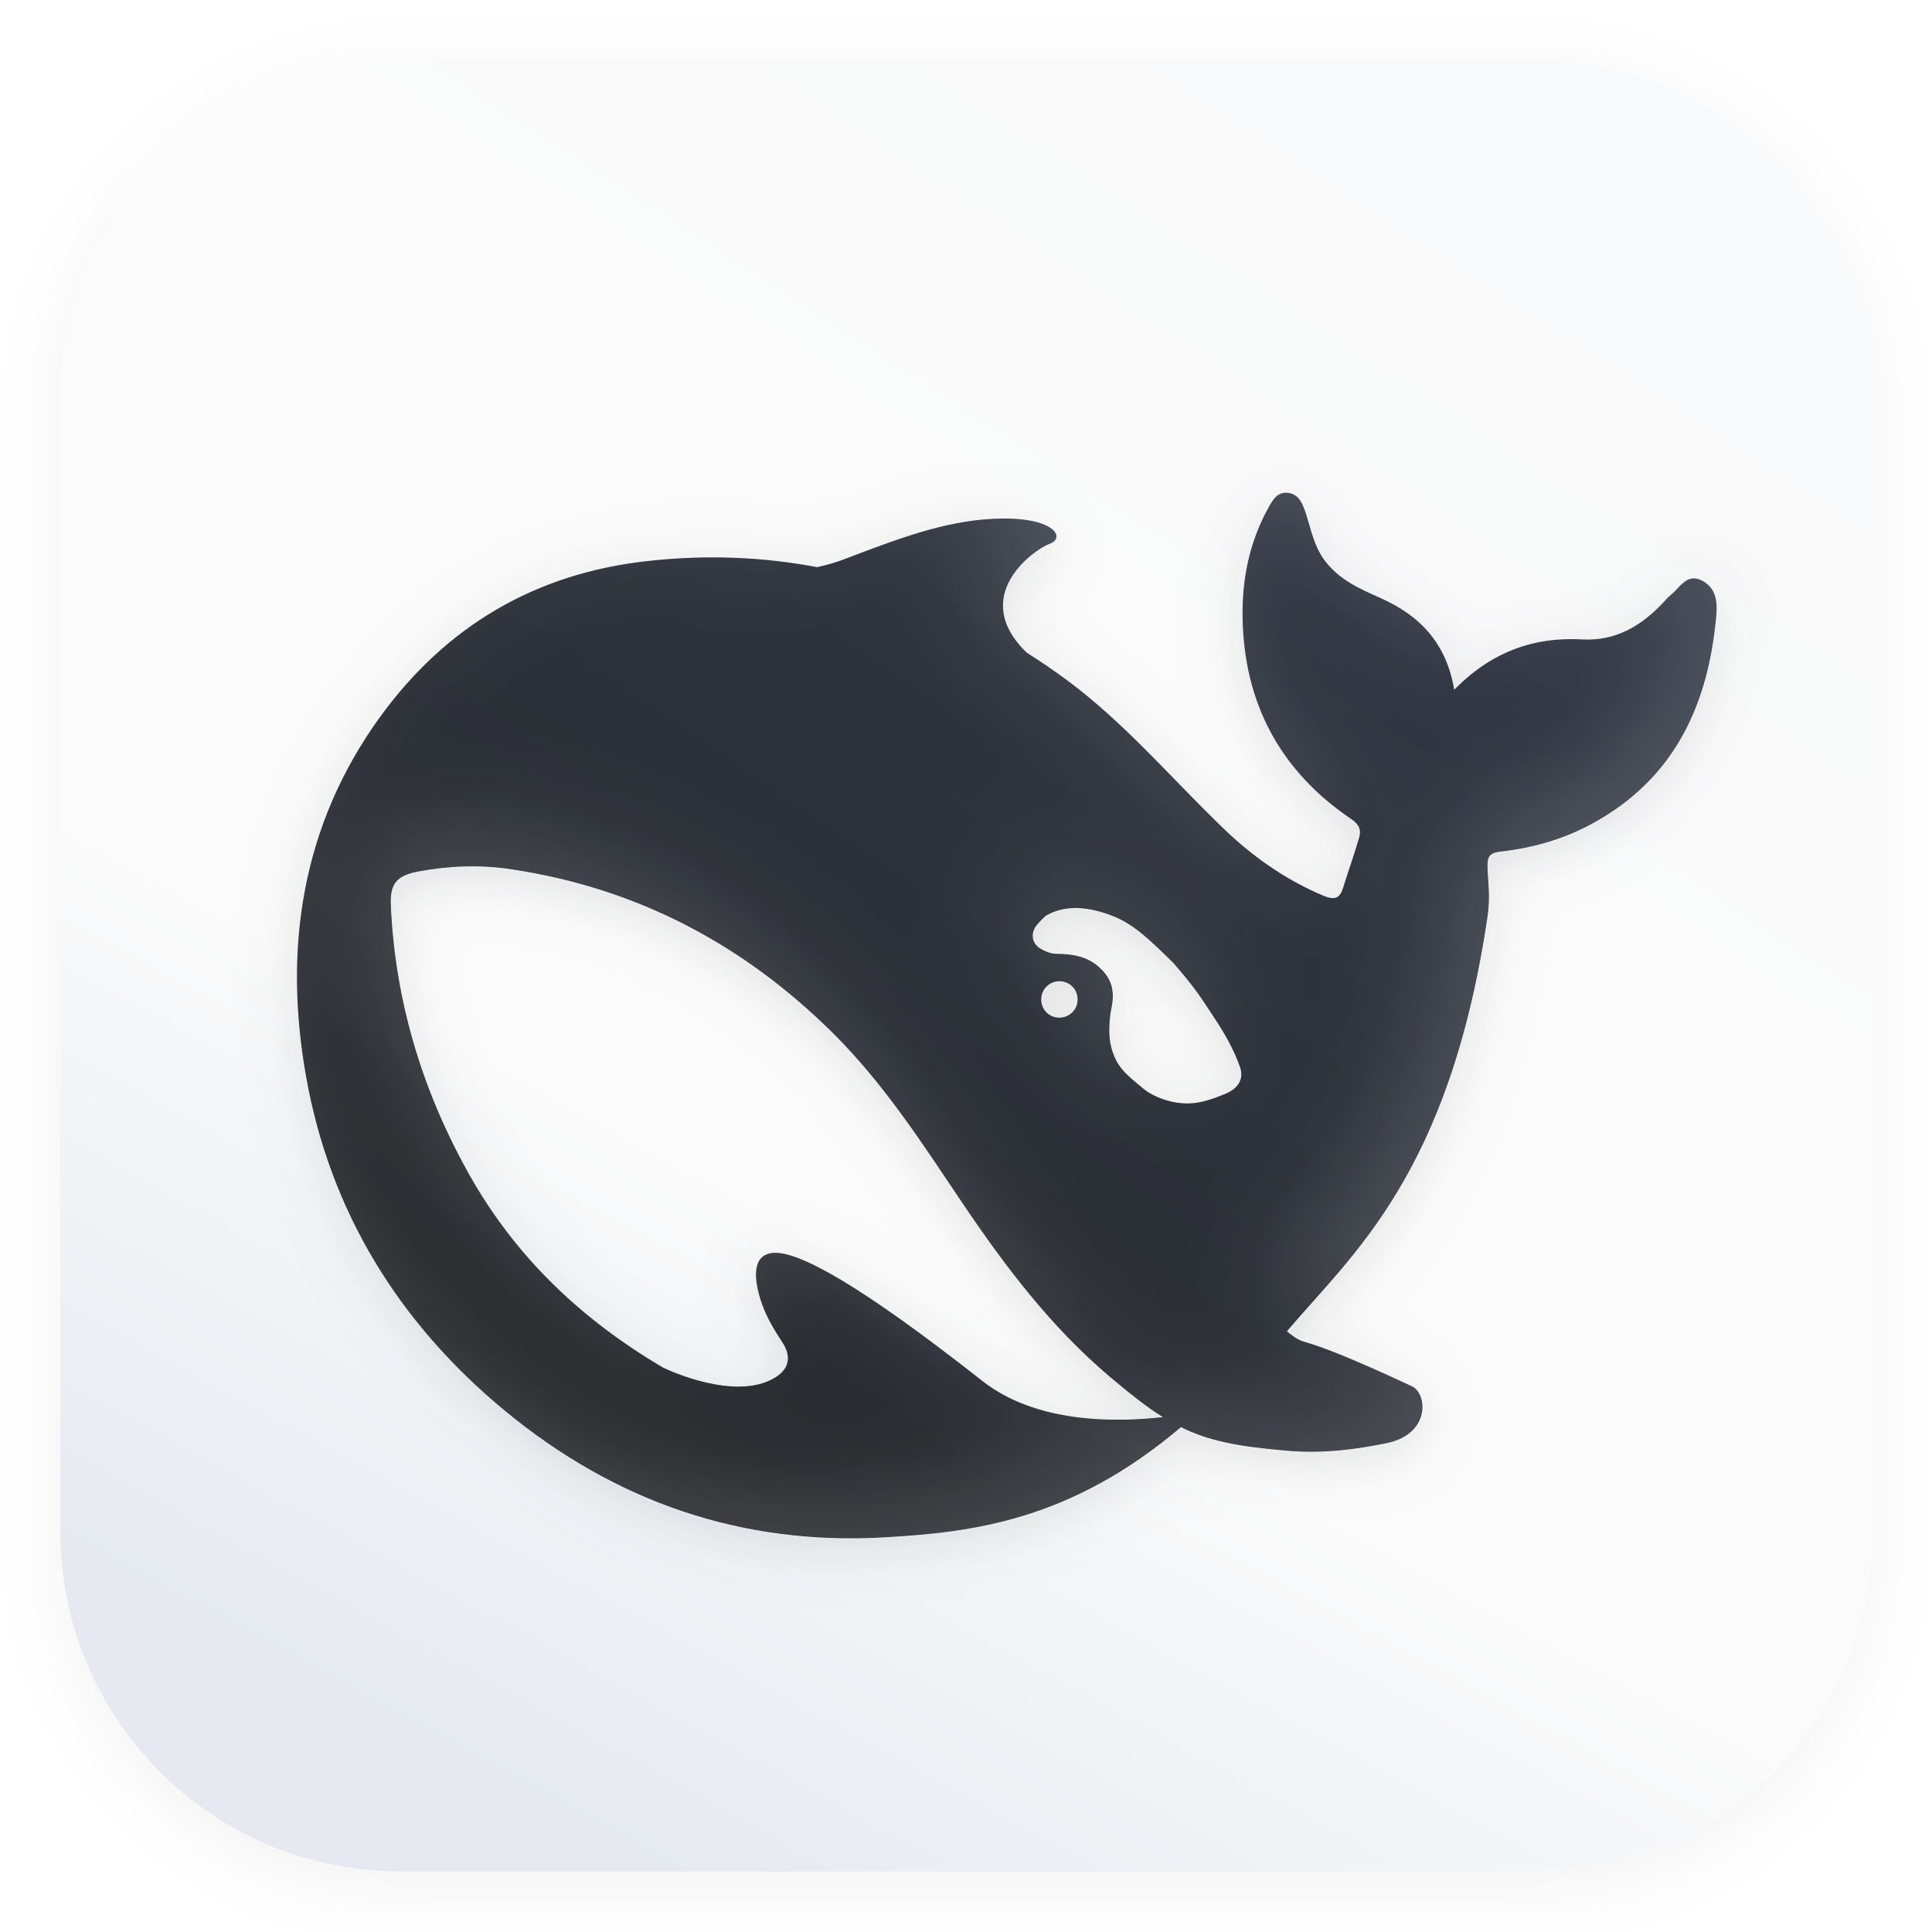
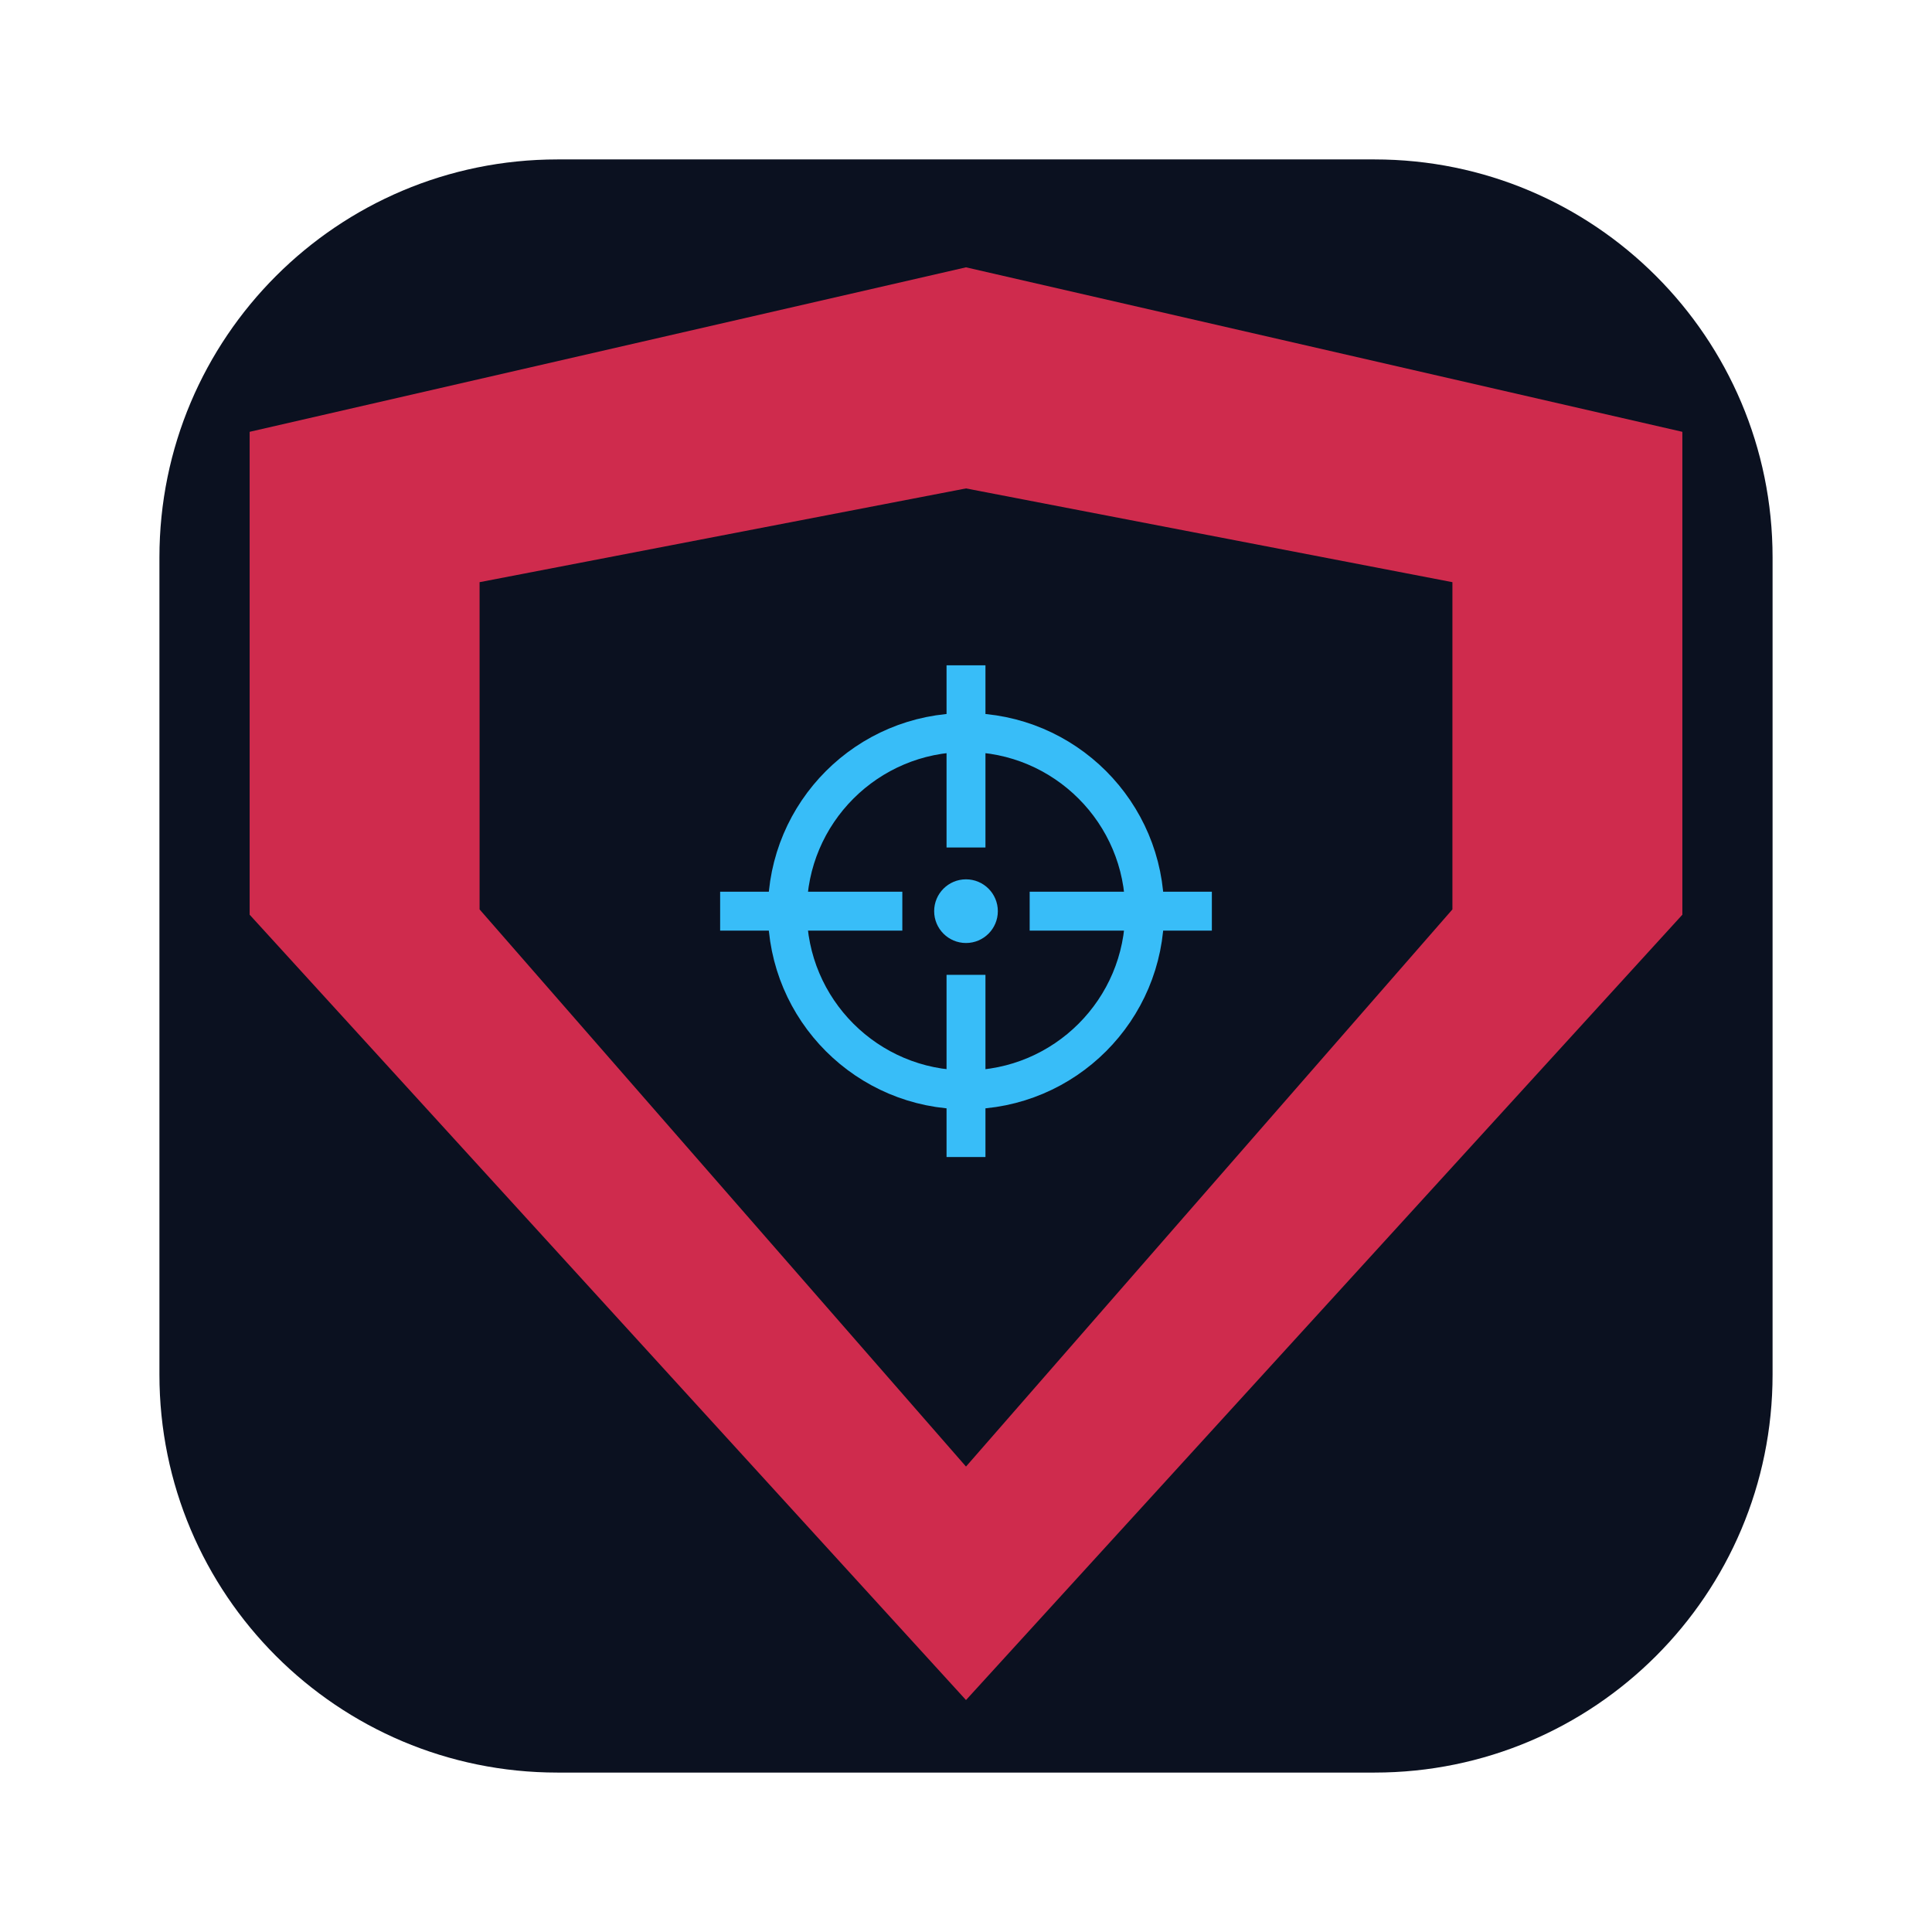
<svg xmlns="http://www.w3.org/2000/svg" width="1024" height="1024" viewBox="0 0 1024 1024" fill="none">
  <g transform="translate(32 32) scale(0.9375) translate(-40 -32)">
-     <g filter="url(#filter0_d_1637_371)">
-       <rect rx="192" width="1024" height="1024" transform="translate(40 32)" fill="#FBFBFB" />
-       <rect rx="192" width="1024" height="1024" transform="translate(40 32)" fill="url(#paint0_linear_1637_371)" fill-opacity="0.4" />
-       <rect rx="192" width="1024" height="1024" transform="translate(40 32)" fill="url(#paint1_linear_1637_371)" fill-opacity="0.8" />
-       <g filter="url(#filter1_ddi_1637_371)">
-         <path d="M968.002 326.025C959.5 321.85 955.842 329.804 950.865 333.835C949.162 335.143 947.722 336.834 946.283 338.393C933.859 351.673 919.336 360.407 900.376 359.363C872.649 357.804 848.963 366.525 828.035 387.759C823.586 361.583 808.812 345.951 786.313 335.936C774.536 330.729 762.64 325.51 754.401 314.186C748.645 306.112 747.074 297.127 744.195 288.274C742.36 282.936 740.538 277.465 734.385 276.554C727.718 275.51 725.103 281.112 722.476 285.803C712.006 304.95 707.952 326.039 708.349 347.405C709.26 395.463 729.54 433.742 769.823 460.962C774.404 464.094 775.579 467.212 774.14 471.771C771.394 481.153 768.119 490.257 765.241 499.639C763.406 505.624 760.66 506.933 754.256 504.329C732.154 495.08 713.049 481.417 696.175 464.874C667.524 437.138 641.633 406.536 609.325 382.566C601.733 376.964 594.154 371.758 586.298 366.802C553.33 334.773 590.616 308.464 599.251 305.333C608.282 302.082 602.393 290.877 573.214 291.009C544.048 291.141 517.364 300.906 483.353 313.935C478.389 315.891 473.147 317.318 467.786 318.494C436.917 312.64 404.873 311.332 371.377 315.111C308.332 322.141 257.975 351.964 220.953 402.876C176.471 464.081 166.014 533.624 178.835 606.153C192.302 682.594 231.291 745.887 291.194 795.372C353.328 846.68 424.876 871.813 506.498 866.99C556.076 864.122 611.279 857.489 673.532 804.74C689.23 812.55 705.708 815.681 733.052 818.02C754.111 819.976 774.391 816.976 790.076 813.726C814.674 808.519 812.971 785.726 804.072 781.564C731.995 747.962 747.826 761.638 733.435 750.565C770.06 707.198 825.263 662.139 846.85 516.156C848.553 504.567 847.114 497.273 846.85 487.892C846.718 482.157 848.025 479.95 854.574 479.303C872.623 477.215 890.156 472.273 906.238 463.42C952.938 437.892 971.765 395.965 976.215 345.7C976.875 338.01 976.083 330.069 967.976 326.039L968.002 326.025ZM561.067 778.432C491.222 723.477 457.343 705.374 443.347 706.154C430.263 706.933 432.626 721.918 435.505 731.682C438.515 741.315 442.436 747.962 447.929 756.418C451.718 762.021 454.346 770.345 444.14 776.609C421.641 790.549 382.533 771.918 380.698 771.006C335.174 744.182 297.109 708.757 270.293 660.316C244.389 613.698 229.35 563.685 226.868 510.302C226.208 497.406 230.01 492.847 242.831 490.508C259.704 487.376 277.106 486.729 293.98 489.2C365.264 499.625 425.959 531.523 476.844 582.052C505.878 610.831 527.861 645.213 550.491 678.815C574.561 714.492 600.452 748.49 633.42 776.358C645.066 786.122 654.348 793.548 663.247 799.019C636.431 802.018 591.698 802.666 561.08 778.445L561.067 778.432ZM594.55 562.905C594.55 557.171 599.132 552.625 604.888 552.625C606.195 552.625 607.371 552.876 608.414 553.273C609.853 553.801 611.16 554.581 612.203 555.744C614.038 557.567 615.081 560.17 615.081 562.905C615.081 568.64 610.5 573.185 604.743 573.185C598.987 573.185 594.537 568.627 594.537 562.905H594.55ZM698.539 616.301C691.871 619.037 685.19 621.375 678.787 621.64C668.845 622.155 657.992 618.125 652.103 613.17C642.953 605.479 636.404 601.185 633.658 587.773C632.483 582.039 633.13 573.185 634.186 568.111C636.536 557.171 633.922 550.141 626.212 543.759C619.927 538.553 611.952 537.112 603.185 537.112C599.911 537.112 596.914 535.685 594.682 534.509C591.025 532.686 588.015 528.127 590.893 522.525C591.804 520.701 596.254 516.275 597.297 515.495C609.206 508.716 622.937 510.936 635.625 516.01C647.403 520.833 656.288 529.686 669.109 542.186C682.193 557.289 684.543 561.465 692.003 572.789C697.892 581.642 703.252 590.759 706.909 601.185C709.128 607.699 706.249 613.038 698.539 616.288V616.301Z" fill="url(#paint2_linear_1637_371)" fill-opacity="0.9" />
+     <g transform="translate(40 32)">
+       <rect x="56" y="56" width="912" height="912" rx="225" fill="#0B1120" />
+       <path fill="#CF2B4D" fill-rule="evenodd" d="M512 117L917 210L917 483L512 927L107 483L107 210Z M512 242L787 295L787 480L512 795L237 480L237 295Z" />
+       <circle cx="512" cy="481" r="101" fill="none" stroke="#38BDF8" stroke-width="22" />
+       <g fill="#38BDF8">
+         <rect x="501" y="342" width="22" height="103" />
+         <rect x="501" y="517" width="22" height="103" />
+         <rect x="373" y="470" width="103" height="22" />
+         <rect x="548" y="470" width="103" height="22" />
+         <circle cx="512" cy="481" r="18" />
      </g>
    </g>
  </g>
-   <defs>
-     <filter id="filter0_d_1637_371" x="-8" y="-16" width="1120" height="1120" filterUnits="userSpaceOnUse" color-interpolation-filters="sRGB">
-       <feFlood flood-opacity="0" result="BackgroundImageFix" />
-       <feColorMatrix in="SourceAlpha" type="matrix" values="0 0 0 0 0 0 0 0 0 0 0 0 0 0 0 0 0 0 127 0" result="hardAlpha" />
-       <feOffset dy="8" />
-       <feGaussianBlur stdDeviation="20" />
-       <feComposite in2="hardAlpha" operator="out" />
-       <feColorMatrix type="matrix" values="0 0 0 0 0 0 0 0 0 0 0 0 0 0 0 0 0 0 0.05 0" />
-       <feBlend mode="normal" in2="BackgroundImageFix" result="effect1_dropShadow_1637_371" />
-       <feBlend mode="normal" in="BackgroundImageFix" in2="effect1_dropShadow_1637_371" result="BackgroundImageFix" />
-       <feBlend mode="normal" in="SourceGraphic" in2="BackgroundImageFix" result="shape" />
-     </filter>
-     <filter id="filter1_ddi_1637_371" x="133.744" y="240.427" width="882.652" height="671.147" filterUnits="userSpaceOnUse" color-interpolation-filters="sRGB">
-       <feFlood flood-opacity="0" result="BackgroundImageFix" />
-       <feColorMatrix in="SourceAlpha" type="matrix" values="0 0 0 0 0 0 0 0 0 0 0 0 0 0 0 0 0 0 127 0" result="hardAlpha" />
-       <feOffset dy="4" />
-       <feGaussianBlur stdDeviation="20" />
-       <feComposite in2="hardAlpha" operator="out" />
-       <feColorMatrix type="matrix" values="0 0 0 0 0.176 0 0 0 0 0.192 0 0 0 0 0.231 0 0 0 0.08 0" />
-       <feBlend mode="normal" in2="BackgroundImageFix" result="effect1_dropShadow_1637_371" />
-       <feColorMatrix in="SourceAlpha" type="matrix" values="0 0 0 0 0 0 0 0 0 0 0 0 0 0 0 0 0 0 127 0" result="hardAlpha" />
-       <feOffset dy="8" />
-       <feGaussianBlur stdDeviation="8" />
-       <feComposite in2="hardAlpha" operator="out" />
-       <feColorMatrix type="matrix" values="0 0 0 0 0.173 0 0 0 0 0.188 0 0 0 0 0.224 0 0 0 0.04 0" />
-       <feBlend mode="normal" in2="effect1_dropShadow_1637_371" result="effect2_dropShadow_1637_371" />
-       <feBlend mode="normal" in="SourceGraphic" in2="BackgroundImageFix" result="shape" />
-       <feColorMatrix in="SourceAlpha" type="matrix" values="0 0 0 0 0 0 0 0 0 0 0 0 0 0 0 0 0 0 127 0" result="hardAlpha" />
-       <feOffset dx="-16" dy="-20" />
-       <feGaussianBlur stdDeviation="30" />
-       <feComposite in2="hardAlpha" operator="arithmetic" k2="-1" k3="1" />
-       <feColorMatrix type="matrix" values="0 0 0 0 1 0 0 0 0 1 0 0 0 0 1 0 0 0 0.15 0" />
-       <feBlend mode="normal" in2="shape" result="effect3_innerShadow_1637_371" />
-       <feBlend mode="normal" in="effect3_innerShadow_1637_371" in2="effect2_dropShadow_1637_371" result="effect3_innerShadow_1637_371" />
-     </filter>
-     <linearGradient id="paint0_linear_1637_371" x1="973.58" y1="1.59609e-05" x2="378.123" y2="917.86" gradientUnits="userSpaceOnUse">
-       <stop offset="0.142" stop-color="#D4DBE9" />
-       <stop offset="0.486" stop-color="#FBFBFB" />
-     </linearGradient>
-     <linearGradient id="paint1_linear_1637_371" x1="603.371" y1="445.063" x2="239.356" y2="1111.41" gradientUnits="userSpaceOnUse">
-       <stop offset="0.363" stop-color="#FBFBFB" />
-       <stop offset="0.83" stop-color="#E1E6EE" />
-     </linearGradient>
-     <linearGradient id="paint2_linear_1637_371" x1="849.855" y1="39.085" x2="331.636" y2="802.645" gradientUnits="userSpaceOnUse">
-       <stop offset="0.086" stop-color="#1C2434" />
-       <stop offset="1" stop-color="#0F1115" />
-     </linearGradient>
-   </defs>
</svg>
